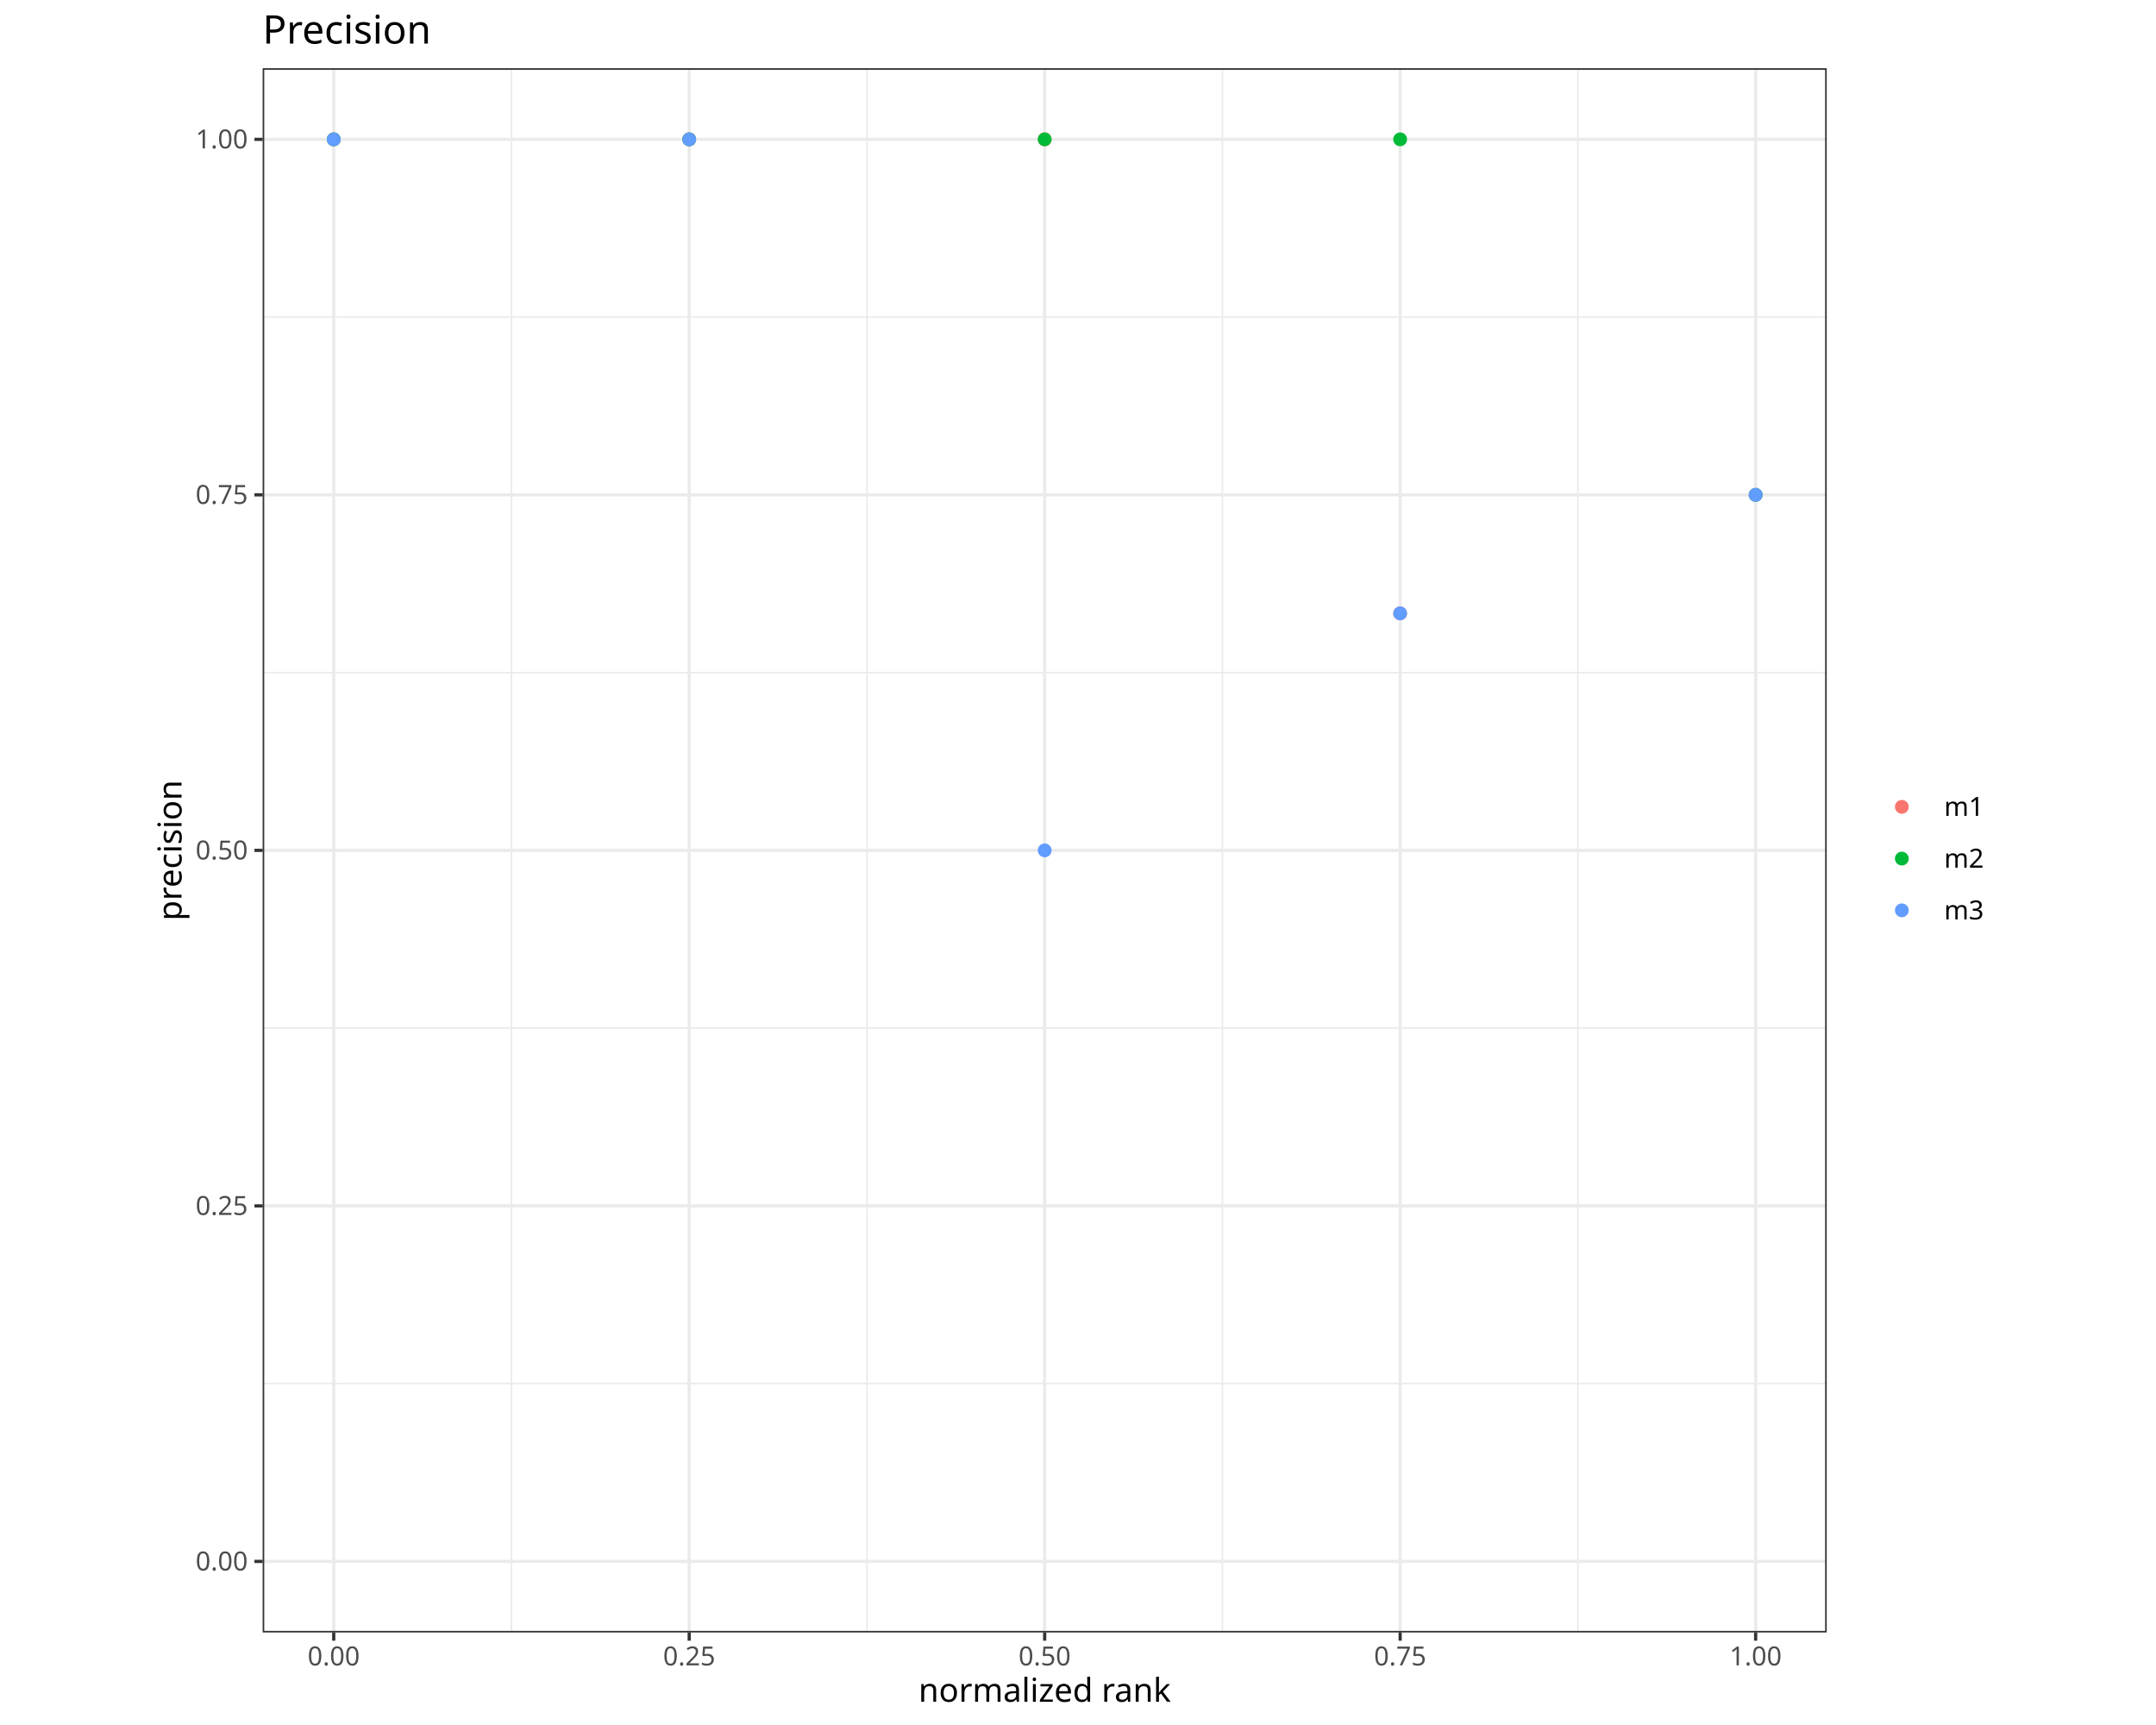
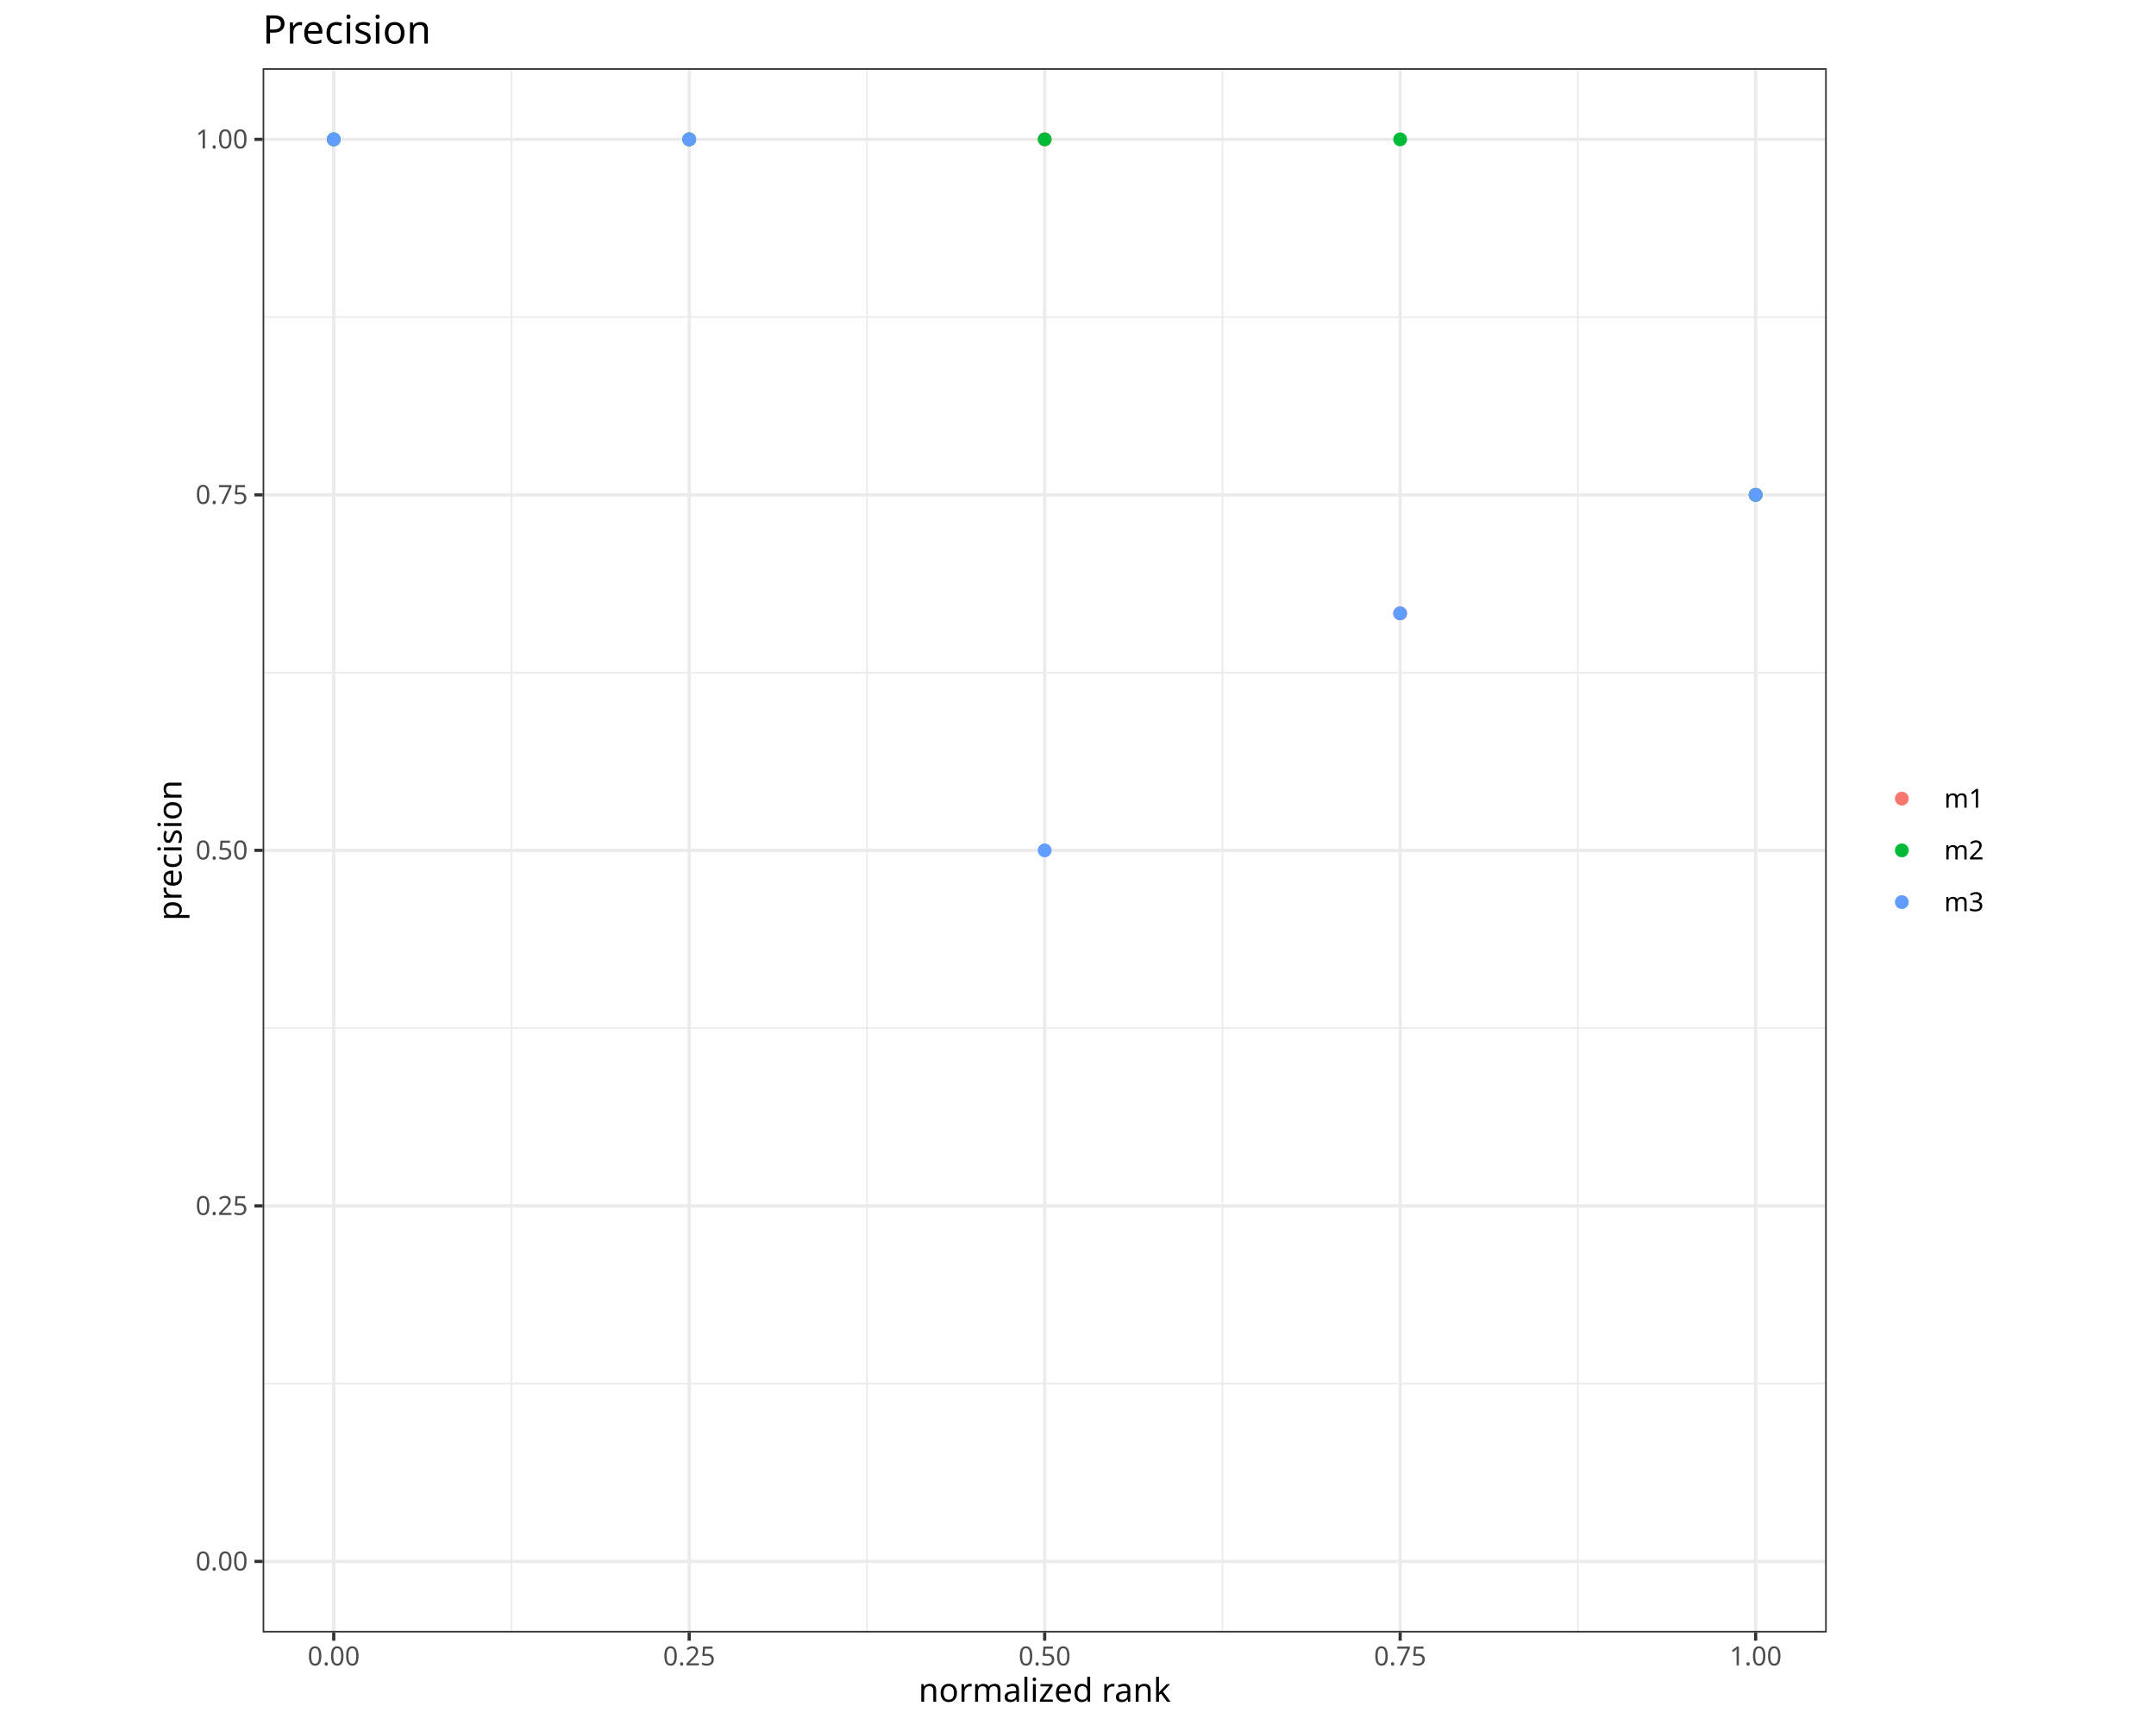
<svg xmlns="http://www.w3.org/2000/svg" class="svglite" data-engine-version="2.0" width="720.00pt" height="576.00pt" viewBox="0 0 720.00 576.00">
  <defs>
    <style type="text/css">
    .svglite line, .svglite polyline, .svglite polygon, .svglite path, .svglite rect, .svglite circle {
      fill: none;
      stroke: #000000;
      stroke-linecap: round;
      stroke-linejoin: round;
      stroke-miterlimit: 10.00;
    }
  </style>
  </defs>
  <rect width="100%" height="100%" style="stroke: none; fill: #FFFFFF;" />
  <defs>
    <clipPath id="cpMC4wMHw3MjAuMDB8MC4wMHw1NzYuMDA=">
      <rect x="0.00" y="0.00" width="720.00" height="576.00" />
    </clipPath>
  </defs>
  <g clip-path="url(#cpMC4wMHw3MjAuMDB8MC4wMHw1NzYuMDA=)">
</g>
  <defs>
    <clipPath id="cpNDcuNTh8NjcyLjQyfDAuMDB8NTc2LjAw">
      <rect x="47.58" y="0.00" width="624.85" height="576.00" />
    </clipPath>
  </defs>
  <g clip-path="url(#cpNDcuNTh8NjcyLjQyfDAuMDB8NTc2LjAw)">
    <rect x="47.58" y="0.00" width="624.85" height="576.00" style="stroke-width: 1.07; stroke: #FFFFFF; fill: #FFFFFF;" />
  </g>
  <g clip-path="url(#cpMC4wMHw3MjAuMDB8MC4wMHw1NzYuMDA=)">
</g>
  <defs>
    <clipPath id="cpODcuNzF8NjEwLjA0fDIyLjc4fDU0NS4xMQ==">
      <rect x="87.71" y="22.78" width="522.33" height="522.33" />
    </clipPath>
  </defs>
  <g clip-path="url(#cpODcuNzF8NjEwLjA0fDIyLjc4fDU0NS4xMQ==)">
    <rect x="87.71" y="22.78" width="522.33" height="522.33" style="stroke-width: 1.07; stroke: none; fill: #FFFFFF;" />
    <polyline points="87.71,462.01 610.04,462.01 " style="stroke-width: 0.53; stroke: #EBEBEB; stroke-linecap: butt;" />
    <polyline points="87.71,343.30 610.04,343.30 " style="stroke-width: 0.53; stroke: #EBEBEB; stroke-linecap: butt;" />
    <polyline points="87.71,224.59 610.04,224.59 " style="stroke-width: 0.53; stroke: #EBEBEB; stroke-linecap: butt;" />
    <polyline points="87.71,105.88 610.04,105.88 " style="stroke-width: 0.53; stroke: #EBEBEB; stroke-linecap: butt;" />
    <polyline points="170.81,545.11 170.81,22.78 " style="stroke-width: 0.53; stroke: #EBEBEB; stroke-linecap: butt;" />
    <polyline points="289.52,545.11 289.52,22.78 " style="stroke-width: 0.53; stroke: #EBEBEB; stroke-linecap: butt;" />
    <polyline points="408.23,545.11 408.23,22.78 " style="stroke-width: 0.53; stroke: #EBEBEB; stroke-linecap: butt;" />
    <polyline points="526.94,545.11 526.94,22.78 " style="stroke-width: 0.53; stroke: #EBEBEB; stroke-linecap: butt;" />
    <polyline points="87.71,521.37 610.04,521.37 " style="stroke-width: 1.07; stroke: #EBEBEB; stroke-linecap: butt;" />
    <polyline points="87.71,402.66 610.04,402.66 " style="stroke-width: 1.07; stroke: #EBEBEB; stroke-linecap: butt;" />
    <polyline points="87.71,283.95 610.04,283.95 " style="stroke-width: 1.07; stroke: #EBEBEB; stroke-linecap: butt;" />
    <polyline points="87.71,165.24 610.04,165.24 " style="stroke-width: 1.07; stroke: #EBEBEB; stroke-linecap: butt;" />
    <polyline points="87.71,46.53 610.04,46.53 " style="stroke-width: 1.07; stroke: #EBEBEB; stroke-linecap: butt;" />
    <polyline points="111.45,545.11 111.45,22.78 " style="stroke-width: 1.07; stroke: #EBEBEB; stroke-linecap: butt;" />
    <polyline points="230.16,545.11 230.16,22.78 " style="stroke-width: 1.07; stroke: #EBEBEB; stroke-linecap: butt;" />
    <polyline points="348.87,545.11 348.87,22.78 " style="stroke-width: 1.07; stroke: #EBEBEB; stroke-linecap: butt;" />
    <polyline points="467.58,545.11 467.58,22.78 " style="stroke-width: 1.07; stroke: #EBEBEB; stroke-linecap: butt;" />
    <polyline points="586.30,545.11 586.30,22.78 " style="stroke-width: 1.07; stroke: #EBEBEB; stroke-linecap: butt;" />
    <circle cx="111.45" cy="46.53" r="1.95" style="stroke-width: 0.71; stroke: #F8766D; fill: #F8766D;" />
    <circle cx="230.16" cy="46.53" r="1.95" style="stroke-width: 0.71; stroke: #F8766D; fill: #F8766D;" />
    <circle cx="348.87" cy="46.53" r="1.95" style="stroke-width: 0.71; stroke: #F8766D; fill: #F8766D;" />
    <circle cx="467.58" cy="204.81" r="1.95" style="stroke-width: 0.71; stroke: #F8766D; fill: #F8766D;" />
    <circle cx="586.30" cy="165.24" r="1.95" style="stroke-width: 0.71; stroke: #F8766D; fill: #F8766D;" />
    <circle cx="111.45" cy="46.53" r="1.95" style="stroke-width: 0.71; stroke: #00BA38; fill: #00BA38;" />
    <circle cx="230.16" cy="46.53" r="1.95" style="stroke-width: 0.71; stroke: #00BA38; fill: #00BA38;" />
    <circle cx="348.87" cy="46.53" r="1.95" style="stroke-width: 0.71; stroke: #00BA38; fill: #00BA38;" />
    <circle cx="467.58" cy="46.53" r="1.95" style="stroke-width: 0.71; stroke: #00BA38; fill: #00BA38;" />
    <circle cx="586.30" cy="165.24" r="1.95" style="stroke-width: 0.71; stroke: #00BA38; fill: #00BA38;" />
    <circle cx="111.45" cy="46.53" r="1.95" style="stroke-width: 0.71; stroke: #619CFF; fill: #619CFF;" />
    <circle cx="230.16" cy="46.53" r="1.95" style="stroke-width: 0.71; stroke: #619CFF; fill: #619CFF;" />
    <circle cx="348.87" cy="283.95" r="1.95" style="stroke-width: 0.71; stroke: #619CFF; fill: #619CFF;" />
    <circle cx="467.58" cy="204.81" r="1.95" style="stroke-width: 0.71; stroke: #619CFF; fill: #619CFF;" />
    <circle cx="586.30" cy="165.24" r="1.95" style="stroke-width: 0.71; stroke: #619CFF; fill: #619CFF;" />
    <rect x="87.71" y="22.78" width="522.33" height="522.33" style="stroke-width: 1.07; stroke: #333333;" />
  </g>
  <g clip-path="url(#cpMC4wMHw3MjAuMDB8MC4wMHw1NzYuMDA=)">
    <text x="82.78" y="524.40" text-anchor="end" style="font-size: 8.80px; fill: #4D4D4D; font-family: sans;" textLength="17.13px" lengthAdjust="spacingAndGlyphs">0.00</text>
    <text x="82.78" y="405.69" text-anchor="end" style="font-size: 8.80px; fill: #4D4D4D; font-family: sans;" textLength="17.13px" lengthAdjust="spacingAndGlyphs">0.25</text>
    <text x="82.78" y="286.98" text-anchor="end" style="font-size: 8.80px; fill: #4D4D4D; font-family: sans;" textLength="17.13px" lengthAdjust="spacingAndGlyphs">0.50</text>
    <text x="82.78" y="168.26" text-anchor="end" style="font-size: 8.80px; fill: #4D4D4D; font-family: sans;" textLength="17.13px" lengthAdjust="spacingAndGlyphs">0.75</text>
    <text x="82.78" y="49.55" text-anchor="end" style="font-size: 8.80px; fill: #4D4D4D; font-family: sans;" textLength="17.13px" lengthAdjust="spacingAndGlyphs">1.00</text>
    <polyline points="84.97,521.37 87.71,521.37 " style="stroke-width: 1.07; stroke: #333333; stroke-linecap: butt;" />
    <polyline points="84.97,402.66 87.71,402.66 " style="stroke-width: 1.07; stroke: #333333; stroke-linecap: butt;" />
    <polyline points="84.97,283.95 87.71,283.95 " style="stroke-width: 1.07; stroke: #333333; stroke-linecap: butt;" />
    <polyline points="84.97,165.24 87.71,165.24 " style="stroke-width: 1.07; stroke: #333333; stroke-linecap: butt;" />
    <polyline points="84.97,46.53 87.71,46.53 " style="stroke-width: 1.07; stroke: #333333; stroke-linecap: butt;" />
    <polyline points="111.45,547.85 111.45,545.11 " style="stroke-width: 1.07; stroke: #333333; stroke-linecap: butt;" />
    <polyline points="230.16,547.85 230.16,545.11 " style="stroke-width: 1.07; stroke: #333333; stroke-linecap: butt;" />
    <polyline points="348.87,547.85 348.87,545.11 " style="stroke-width: 1.07; stroke: #333333; stroke-linecap: butt;" />
    <polyline points="467.58,547.85 467.58,545.11 " style="stroke-width: 1.07; stroke: #333333; stroke-linecap: butt;" />
    <polyline points="586.30,547.85 586.30,545.11 " style="stroke-width: 1.07; stroke: #333333; stroke-linecap: butt;" />
    <text x="111.45" y="556.10" text-anchor="middle" style="font-size: 8.80px; fill: #4D4D4D; font-family: sans;" textLength="17.13px" lengthAdjust="spacingAndGlyphs">0.00</text>
    <text x="230.16" y="556.10" text-anchor="middle" style="font-size: 8.80px; fill: #4D4D4D; font-family: sans;" textLength="17.13px" lengthAdjust="spacingAndGlyphs">0.25</text>
    <text x="348.87" y="556.10" text-anchor="middle" style="font-size: 8.80px; fill: #4D4D4D; font-family: sans;" textLength="17.13px" lengthAdjust="spacingAndGlyphs">0.50</text>
    <text x="467.58" y="556.10" text-anchor="middle" style="font-size: 8.80px; fill: #4D4D4D; font-family: sans;" textLength="17.13px" lengthAdjust="spacingAndGlyphs">0.75</text>
    <text x="586.30" y="556.10" text-anchor="middle" style="font-size: 8.80px; fill: #4D4D4D; font-family: sans;" textLength="17.13px" lengthAdjust="spacingAndGlyphs">1.00</text>
    <text x="348.87" y="568.24" text-anchor="middle" style="font-size: 11.00px; font-family: sans;" textLength="78.27px" lengthAdjust="spacingAndGlyphs">normalized rank</text>
    <text transform="translate(60.63,283.95) rotate(-90)" text-anchor="middle" style="font-size: 11.00px; font-family: sans;" textLength="44.03px" lengthAdjust="spacingAndGlyphs">precision</text>
-     <rect x="621.00" y="249.81" width="45.95" height="68.28" style="stroke-width: 1.07; stroke: none; fill: #FFFFFF;" />
-     <rect x="626.48" y="260.77" width="17.28" height="17.28" style="stroke-width: 1.07; stroke: none; fill: #FFFFFF;" />
-     <circle cx="635.12" cy="269.41" r="1.95" style="stroke-width: 0.71; stroke: #F8766D; fill: #F8766D;" />
-     <rect x="626.48" y="278.05" width="17.28" height="17.28" style="stroke-width: 1.07; stroke: none; fill: #FFFFFF;" />
-     <circle cx="635.12" cy="286.69" r="1.95" style="stroke-width: 0.71; stroke: #00BA38; fill: #00BA38;" />
-     <rect x="626.48" y="295.33" width="17.28" height="17.28" style="stroke-width: 1.07; stroke: none; fill: #FFFFFF;" />
-     <circle cx="635.12" cy="303.97" r="1.95" style="stroke-width: 0.71; stroke: #619CFF; fill: #619CFF;" />
-     <text x="649.24" y="272.44" style="font-size: 8.80px; font-family: sans;" textLength="12.23px" lengthAdjust="spacingAndGlyphs">m1</text>
-     <text x="649.24" y="289.72" style="font-size: 8.80px; font-family: sans;" textLength="12.23px" lengthAdjust="spacingAndGlyphs">m2</text>
-     <text x="649.24" y="307.00" style="font-size: 8.80px; font-family: sans;" textLength="12.23px" lengthAdjust="spacingAndGlyphs">m3</text>
+     <rect x="621.00" y="252.55" width="45.95" height="62.80" style="stroke-width: 1.07; stroke: none; fill: #FFFFFF;" />
+     <rect x="626.48" y="258.03" width="17.28" height="17.28" style="stroke-width: 1.07; stroke: none; fill: #FFFFFF;" />
+     <circle cx="635.12" cy="266.67" r="1.95" style="stroke-width: 0.71; stroke: #F8766D; fill: #F8766D;" />
+     <rect x="626.48" y="275.31" width="17.28" height="17.28" style="stroke-width: 1.07; stroke: none; fill: #FFFFFF;" />
+     <circle cx="635.12" cy="283.95" r="1.95" style="stroke-width: 0.71; stroke: #00BA38; fill: #00BA38;" />
+     <rect x="626.48" y="292.59" width="17.28" height="17.28" style="stroke-width: 1.07; stroke: none; fill: #FFFFFF;" />
+     <circle cx="635.12" cy="301.23" r="1.95" style="stroke-width: 0.71; stroke: #619CFF; fill: #619CFF;" />
+     <text x="649.24" y="269.70" style="font-size: 8.80px; font-family: sans;" textLength="12.23px" lengthAdjust="spacingAndGlyphs">m1</text>
+     <text x="649.24" y="286.98" style="font-size: 8.80px; font-family: sans;" textLength="12.23px" lengthAdjust="spacingAndGlyphs">m2</text>
+     <text x="649.24" y="304.26" style="font-size: 8.80px; font-family: sans;" textLength="12.23px" lengthAdjust="spacingAndGlyphs">m3</text>
    <text x="87.71" y="14.56" style="font-size: 13.20px; font-family: sans;" textLength="54.30px" lengthAdjust="spacingAndGlyphs">Precision</text>
  </g>
</svg>
